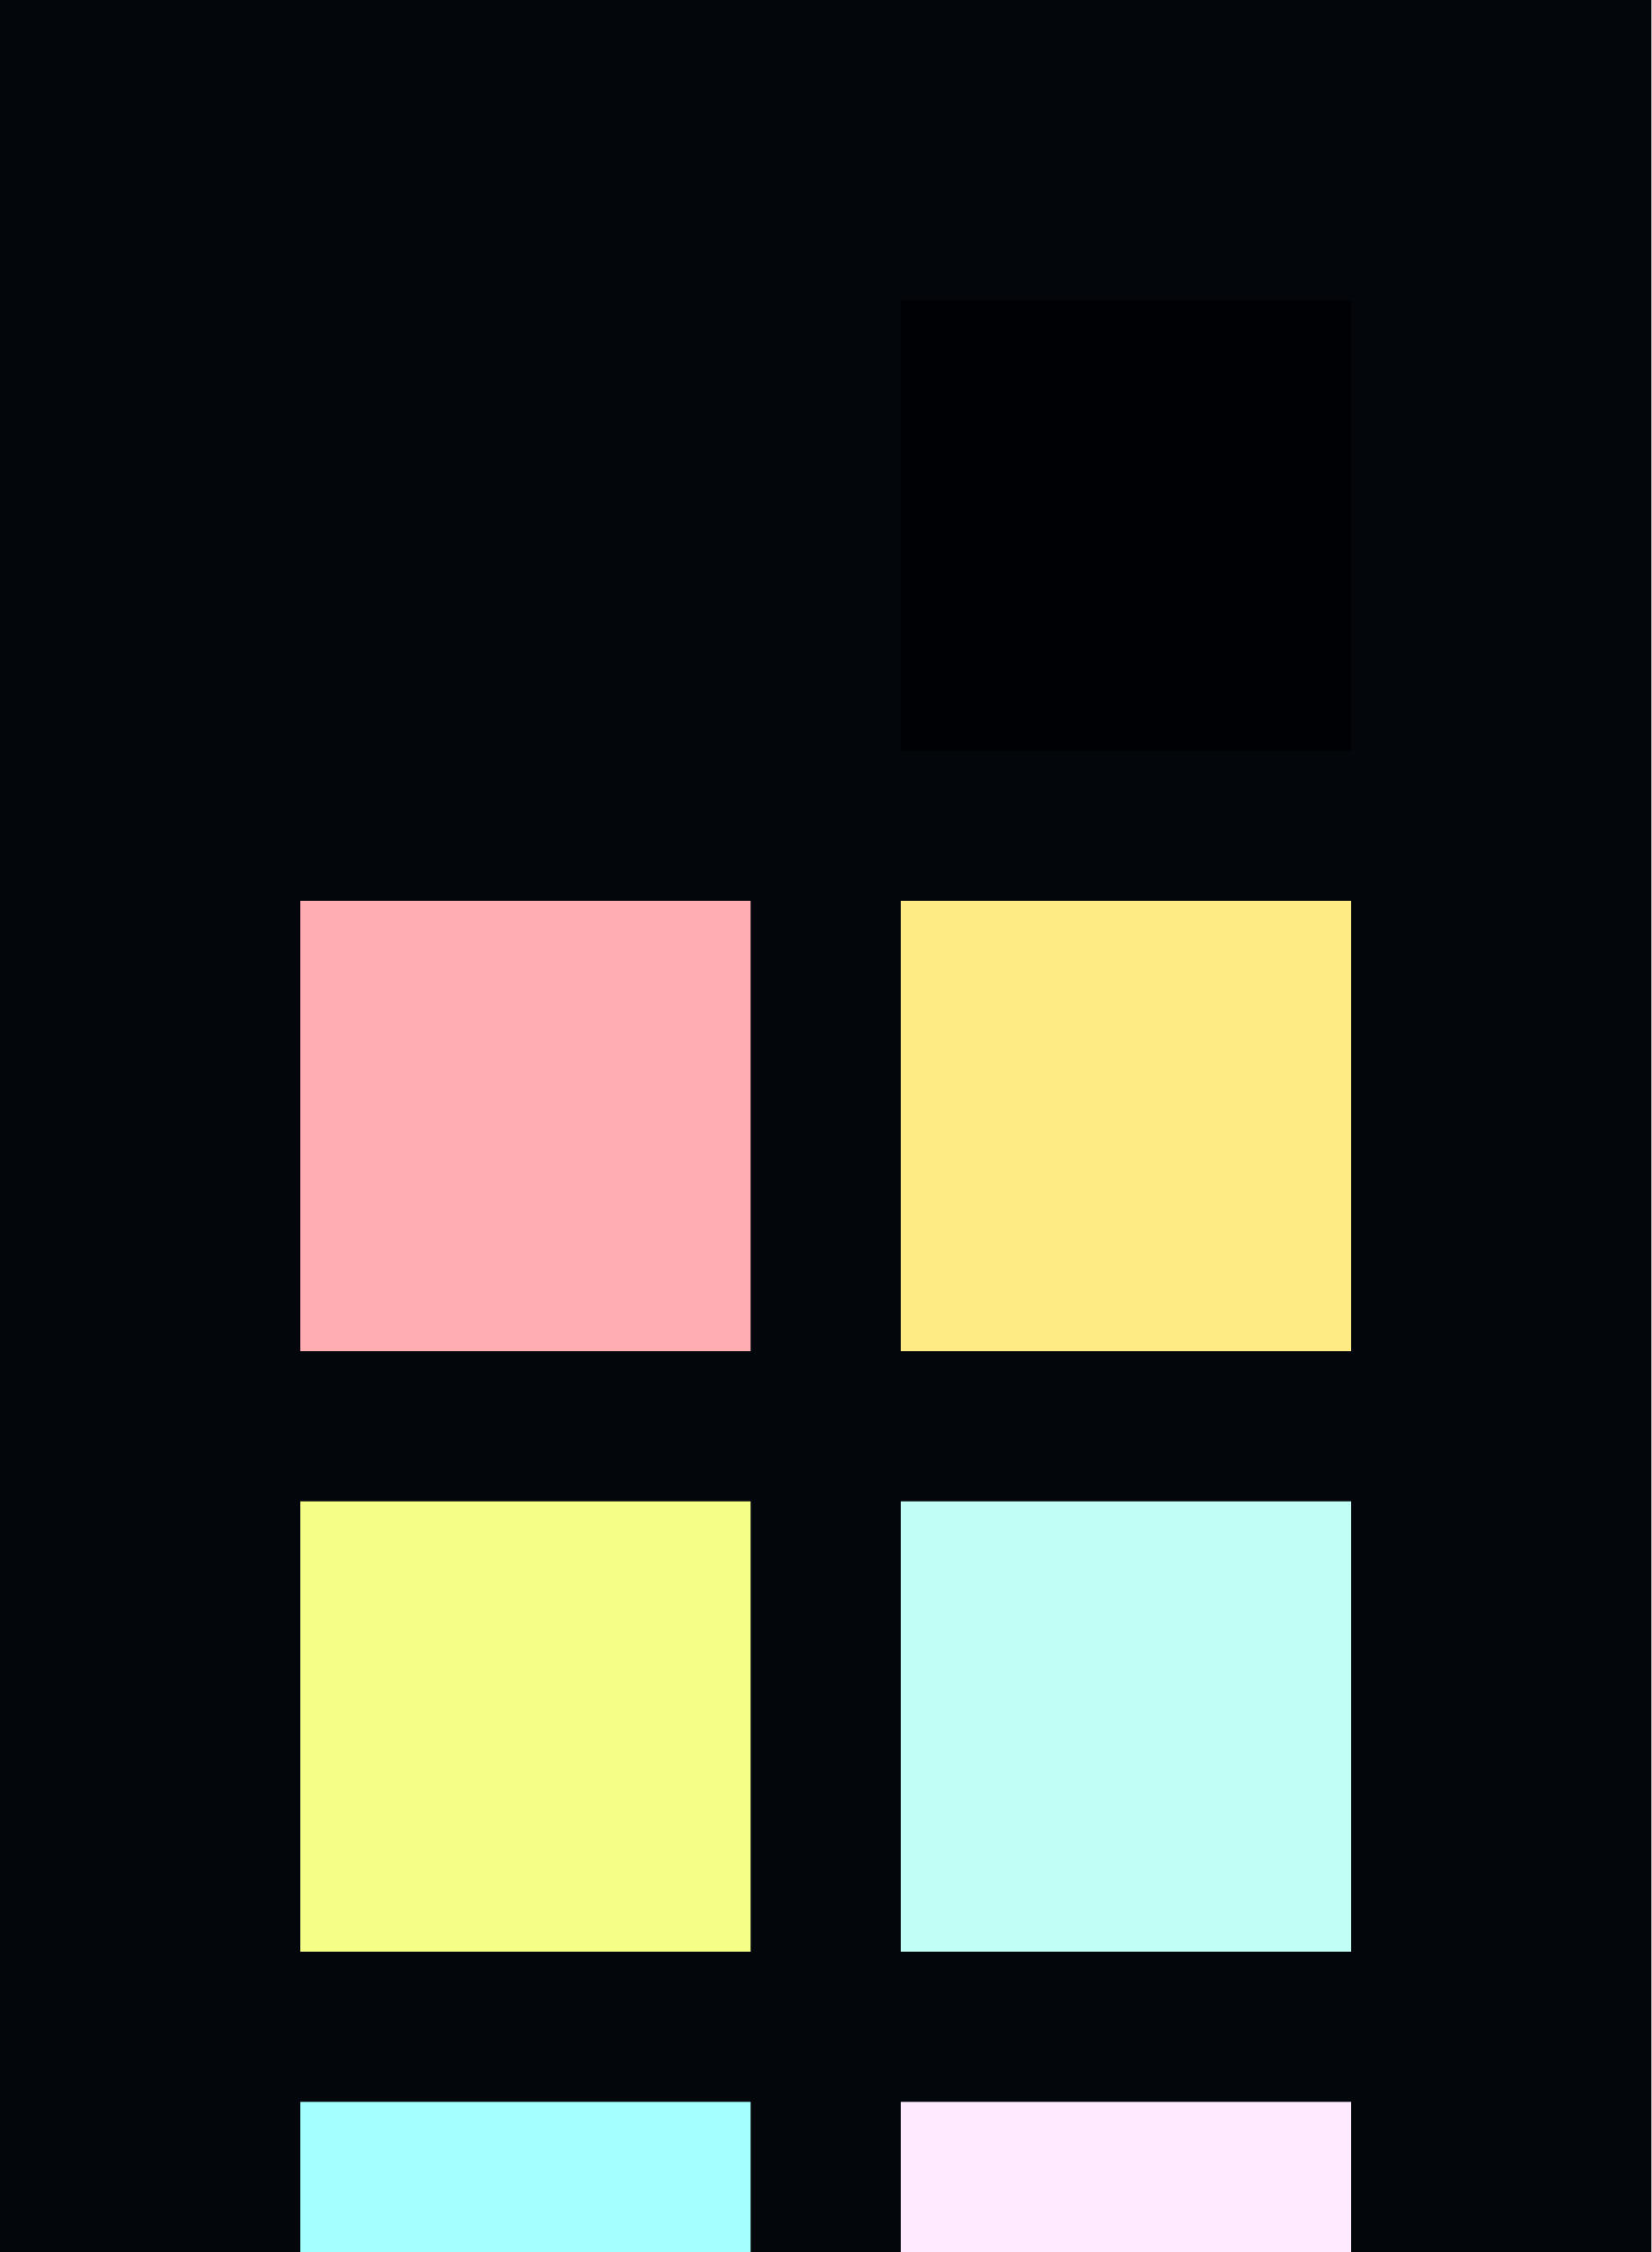
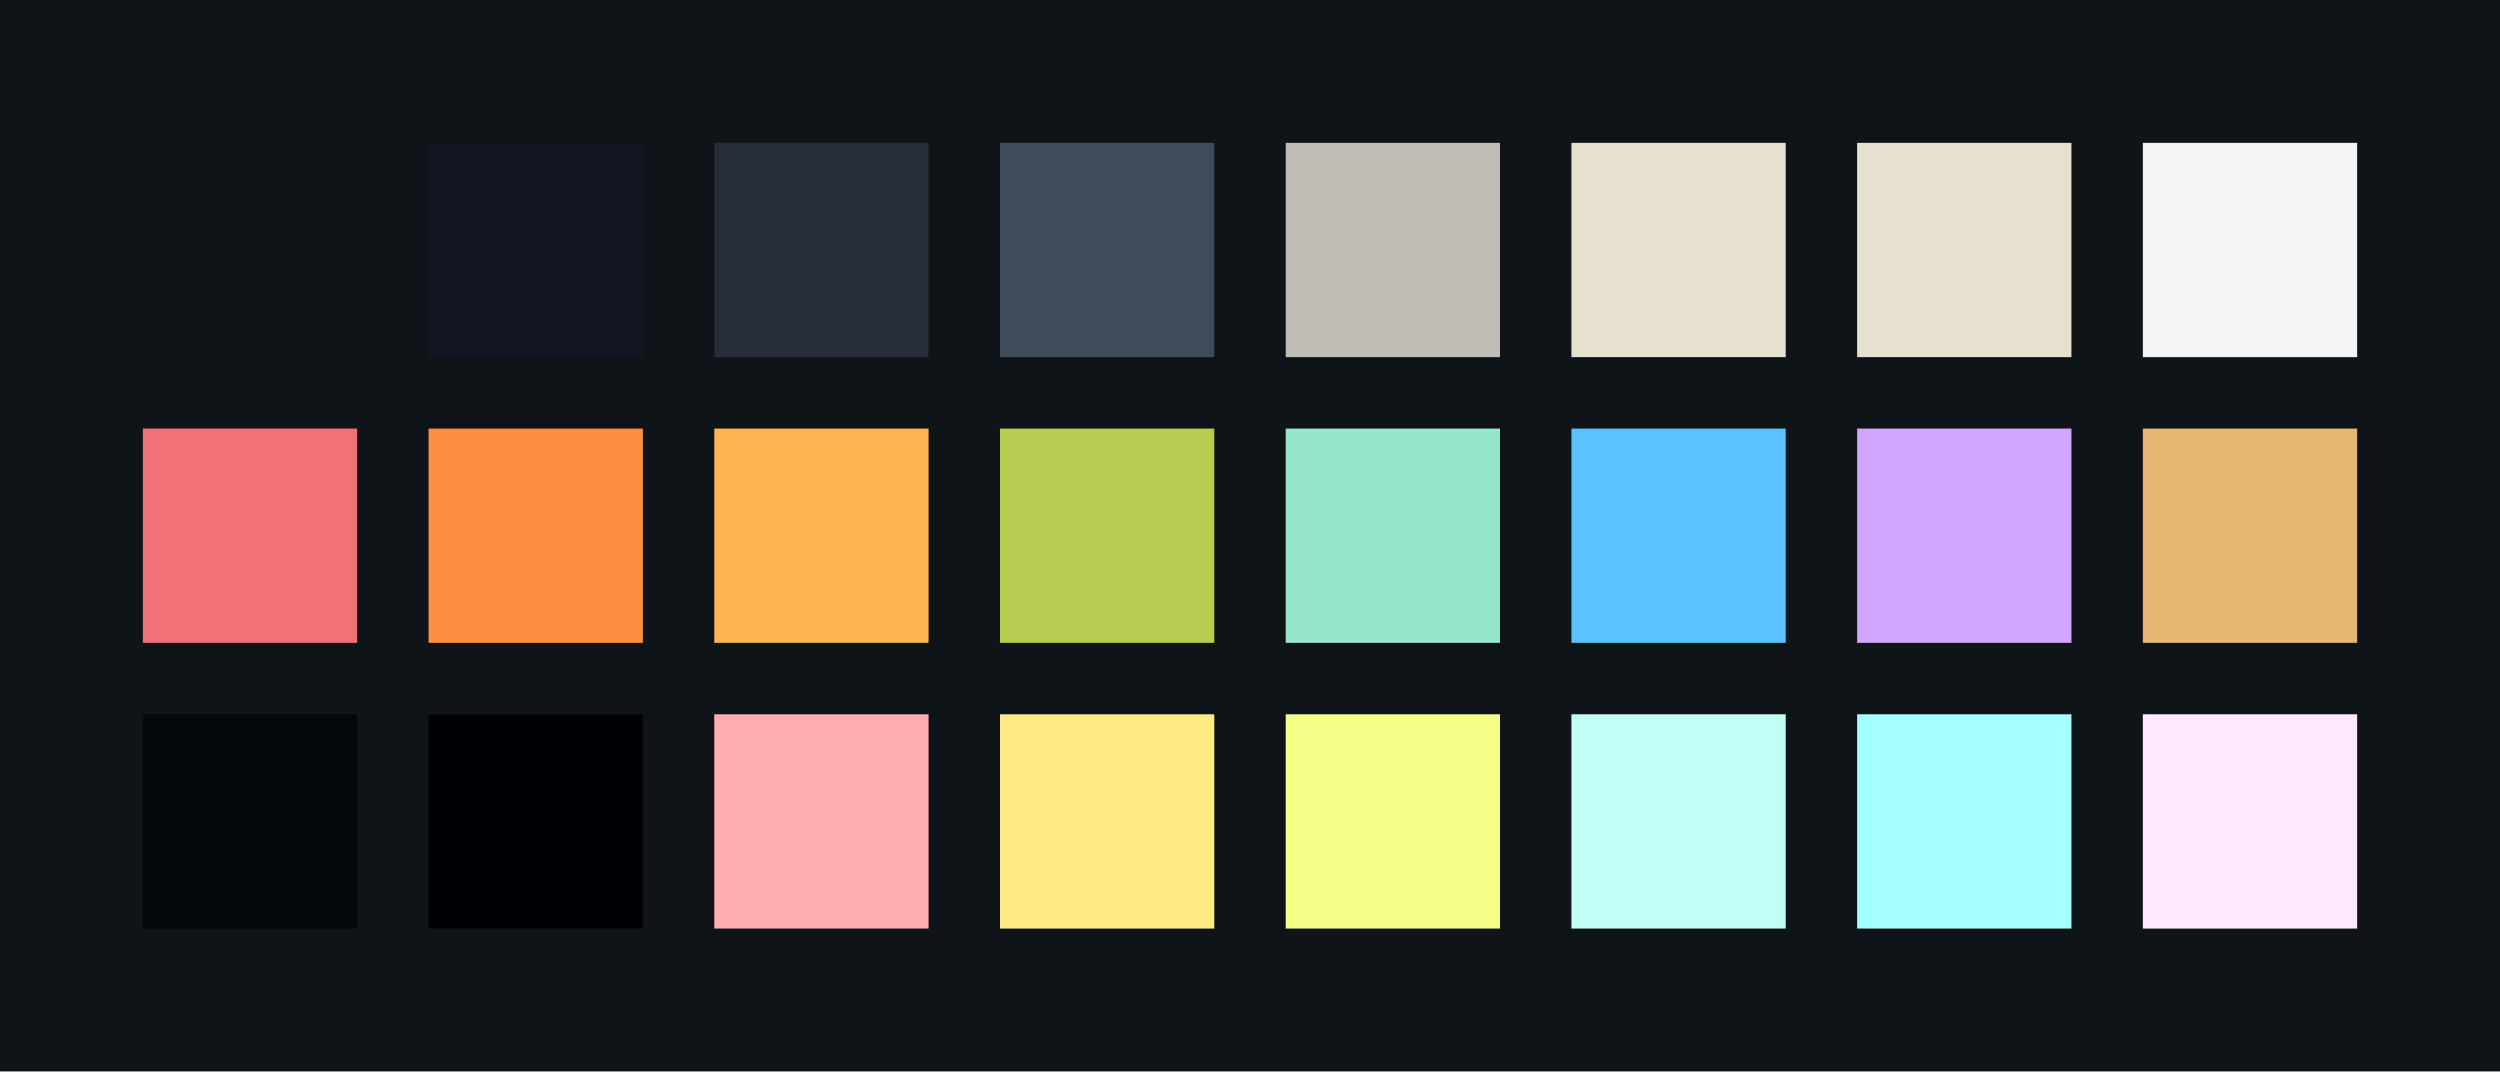
- <svg xmlns="http://www.w3.org/2000/svg" width="165" height="225">
-   <rect x="0" y="0" width="165" height="225" style="fill:#03060b" />
-   <rect x="30" y="30" width="45" height="45" style="fill:#03060b" />
-   <rect x="90" y="30" width="45" height="45" style="fill:#000104" />
-   <rect x="30" y="90" width="45" height="45" style="fill:#ffacb2" />
-   <rect x="90" y="90" width="45" height="45" style="fill:#ffeb84" />
-   <rect x="30" y="150" width="45" height="45" style="fill:#f5ff88" />
-   <rect x="90" y="150" width="45" height="45" style="fill:#c1fff6" />
-   <rect x="30" y="210" width="45" height="45" style="fill:#a4ffff" />
-   <rect x="90" y="210" width="45" height="45" style="fill:#ffeaff" />
+ <svg xmlns="http://www.w3.org/2000/svg" width="525" height="225">
+   <rect x="0" y="0" width="525" height="225" style="fill:#0F1419" />
+   <rect x="30" y="30" width="45" height="45" style="fill:#0F1419" />
+   <rect x="90" y="30" width="45" height="45" style="fill:#131721" />
+   <rect x="150" y="30" width="45" height="45" style="fill:#272D38" />
+   <rect x="210" y="30" width="45" height="45" style="fill:#3E4B59" />
+   <rect x="270" y="30" width="45" height="45" style="fill:#BFBDB6" />
+   <rect x="330" y="30" width="45" height="45" style="fill:#E6E1CF" />
+   <rect x="390" y="30" width="45" height="45" style="fill:#E6E1CF" />
+   <rect x="450" y="30" width="45" height="45" style="fill:#F3F4F5" />
+   <rect x="30" y="90" width="45" height="45" style="fill:#F07178" />
+   <rect x="90" y="90" width="45" height="45" style="fill:#FF8F40" />
+   <rect x="150" y="90" width="45" height="45" style="fill:#FFB454" />
+   <rect x="210" y="90" width="45" height="45" style="fill:#B8CC52" />
+   <rect x="270" y="90" width="45" height="45" style="fill:#95E6CB" />
+   <rect x="330" y="90" width="45" height="45" style="fill:#59C2FF" />
+   <rect x="390" y="90" width="45" height="45" style="fill:#D2A6FF" />
+   <rect x="450" y="90" width="45" height="45" style="fill:#E6B673" />
+   <rect x="30" y="150" width="45" height="45" style="fill:#03060b" />
+   <rect x="90" y="150" width="45" height="45" style="fill:#000104" />
+   <rect x="150" y="150" width="45" height="45" style="fill:#ffacb2" />
+   <rect x="210" y="150" width="45" height="45" style="fill:#ffeb84" />
+   <rect x="270" y="150" width="45" height="45" style="fill:#f5ff88" />
+   <rect x="330" y="150" width="45" height="45" style="fill:#c1fff6" />
+   <rect x="390" y="150" width="45" height="45" style="fill:#a4ffff" />
+   <rect x="450" y="150" width="45" height="45" style="fill:#ffeaff" />
</svg>
